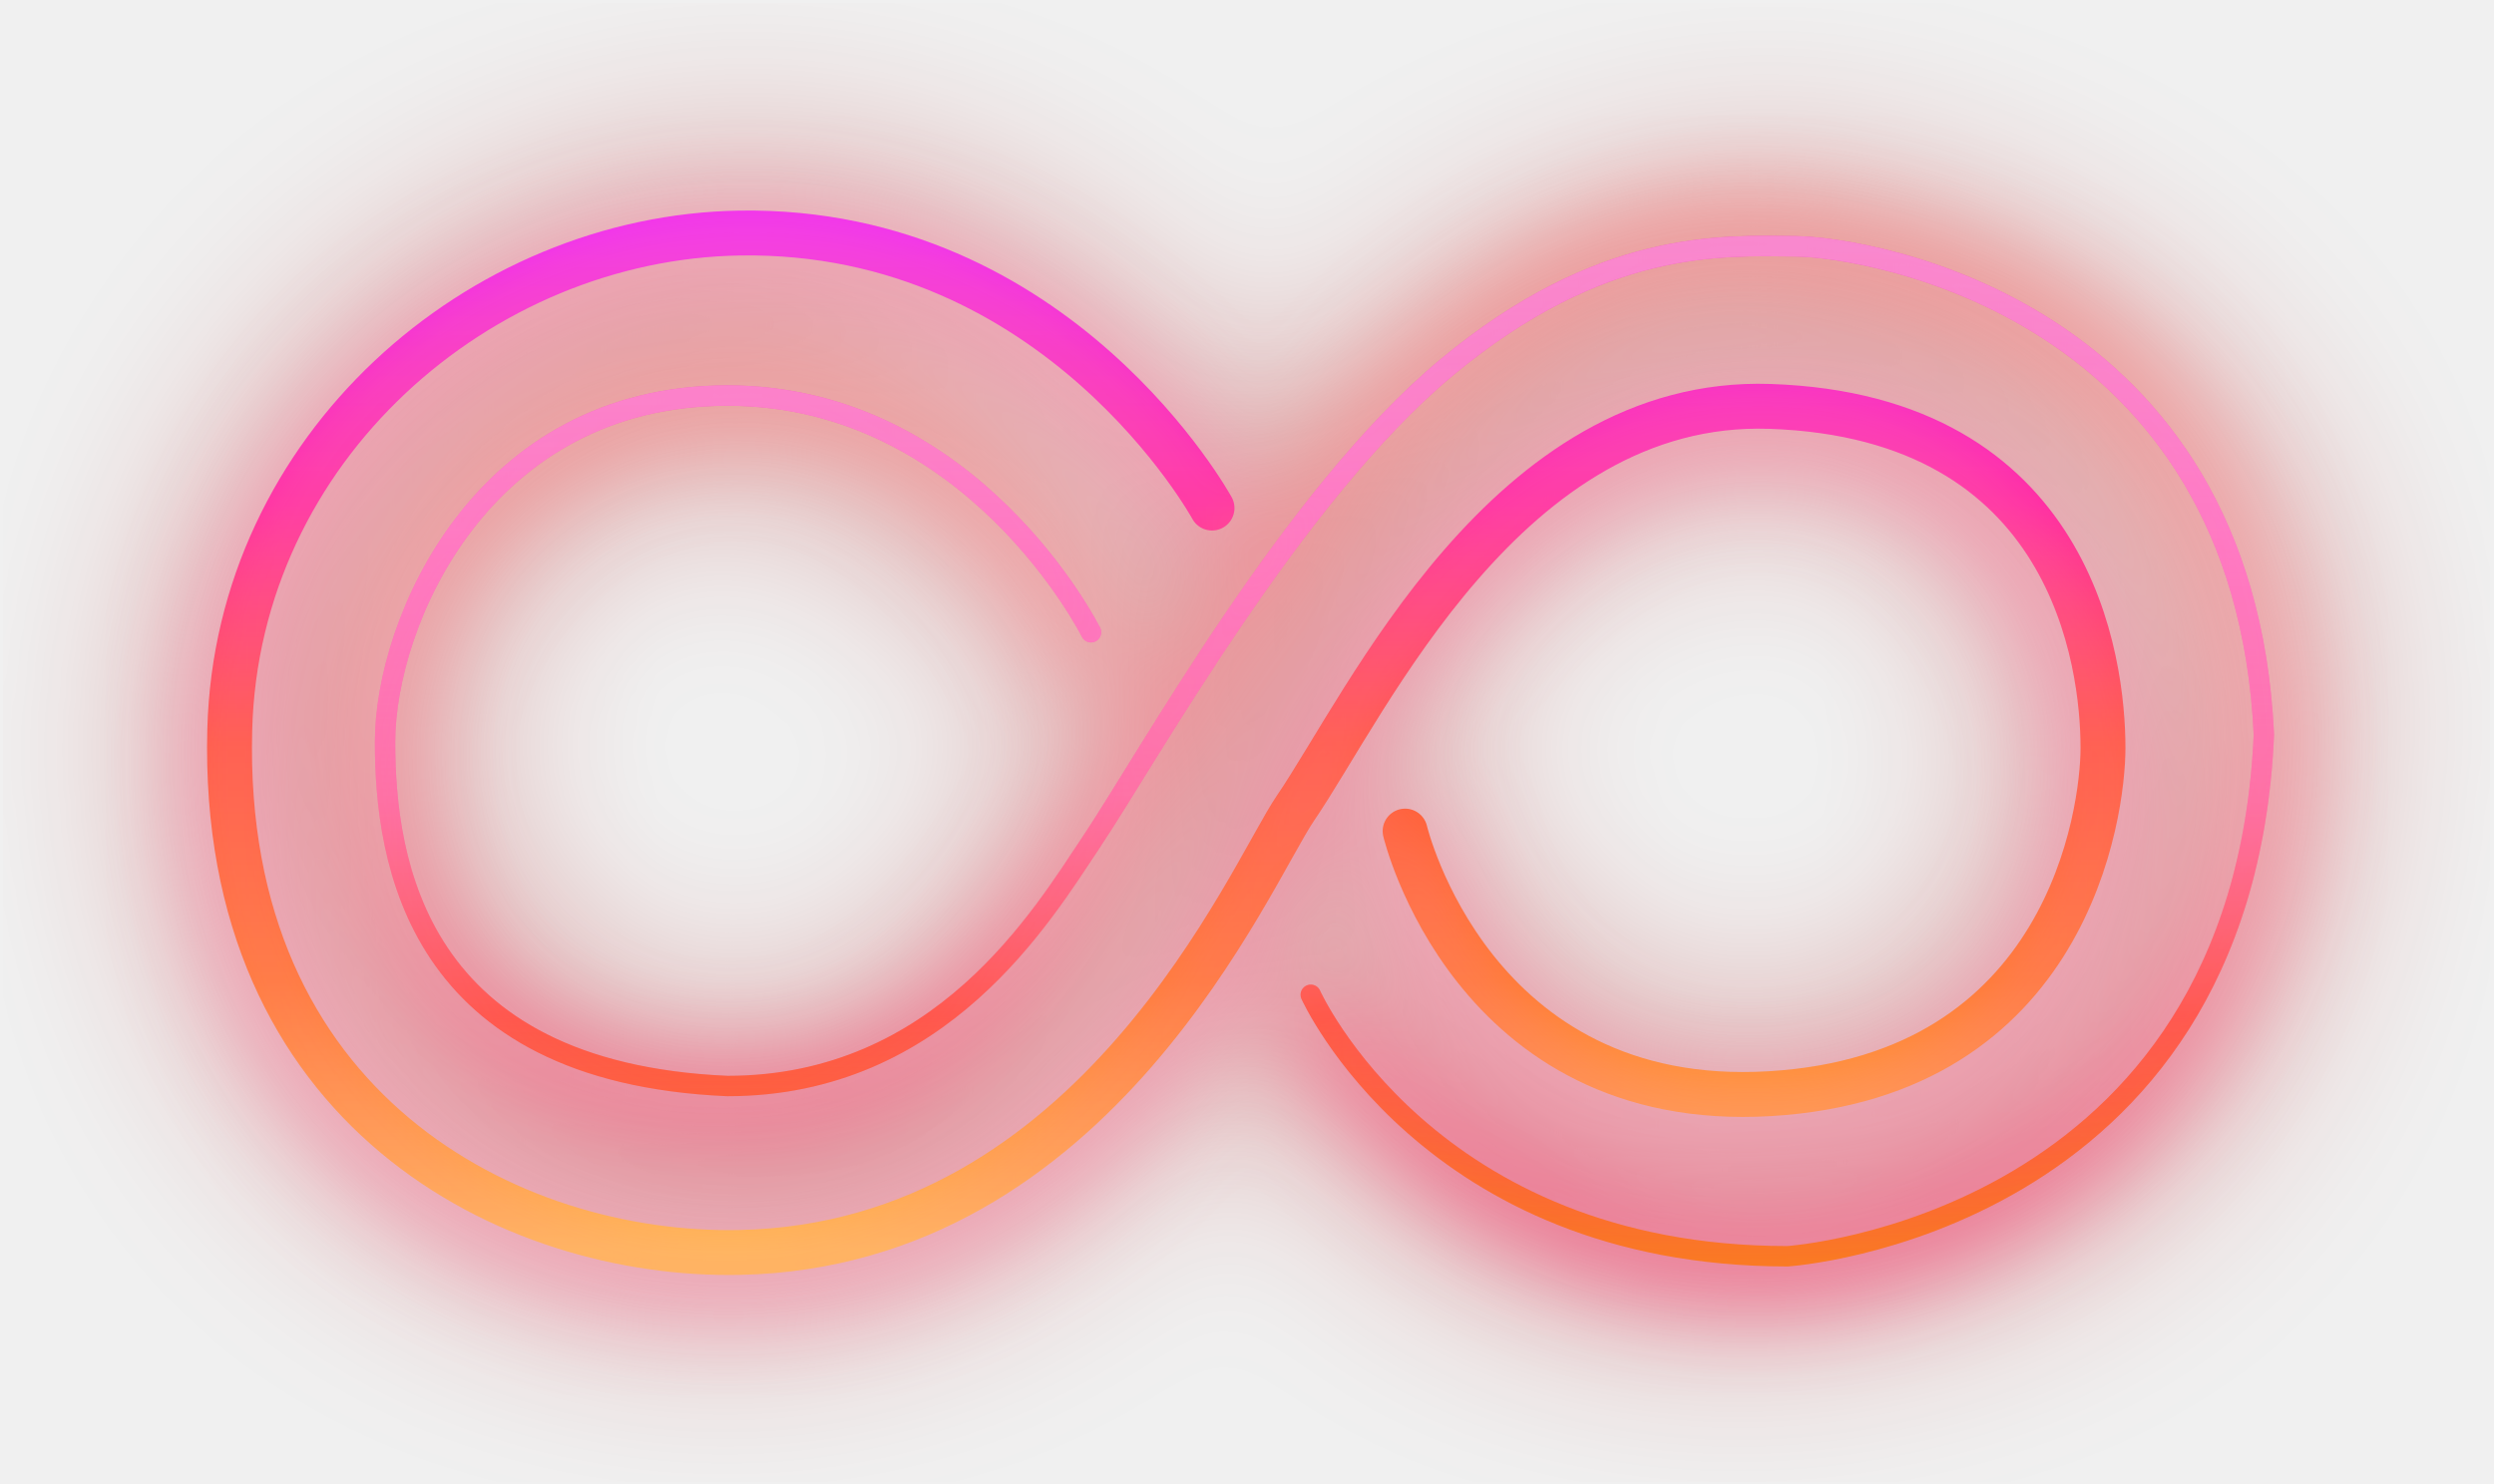
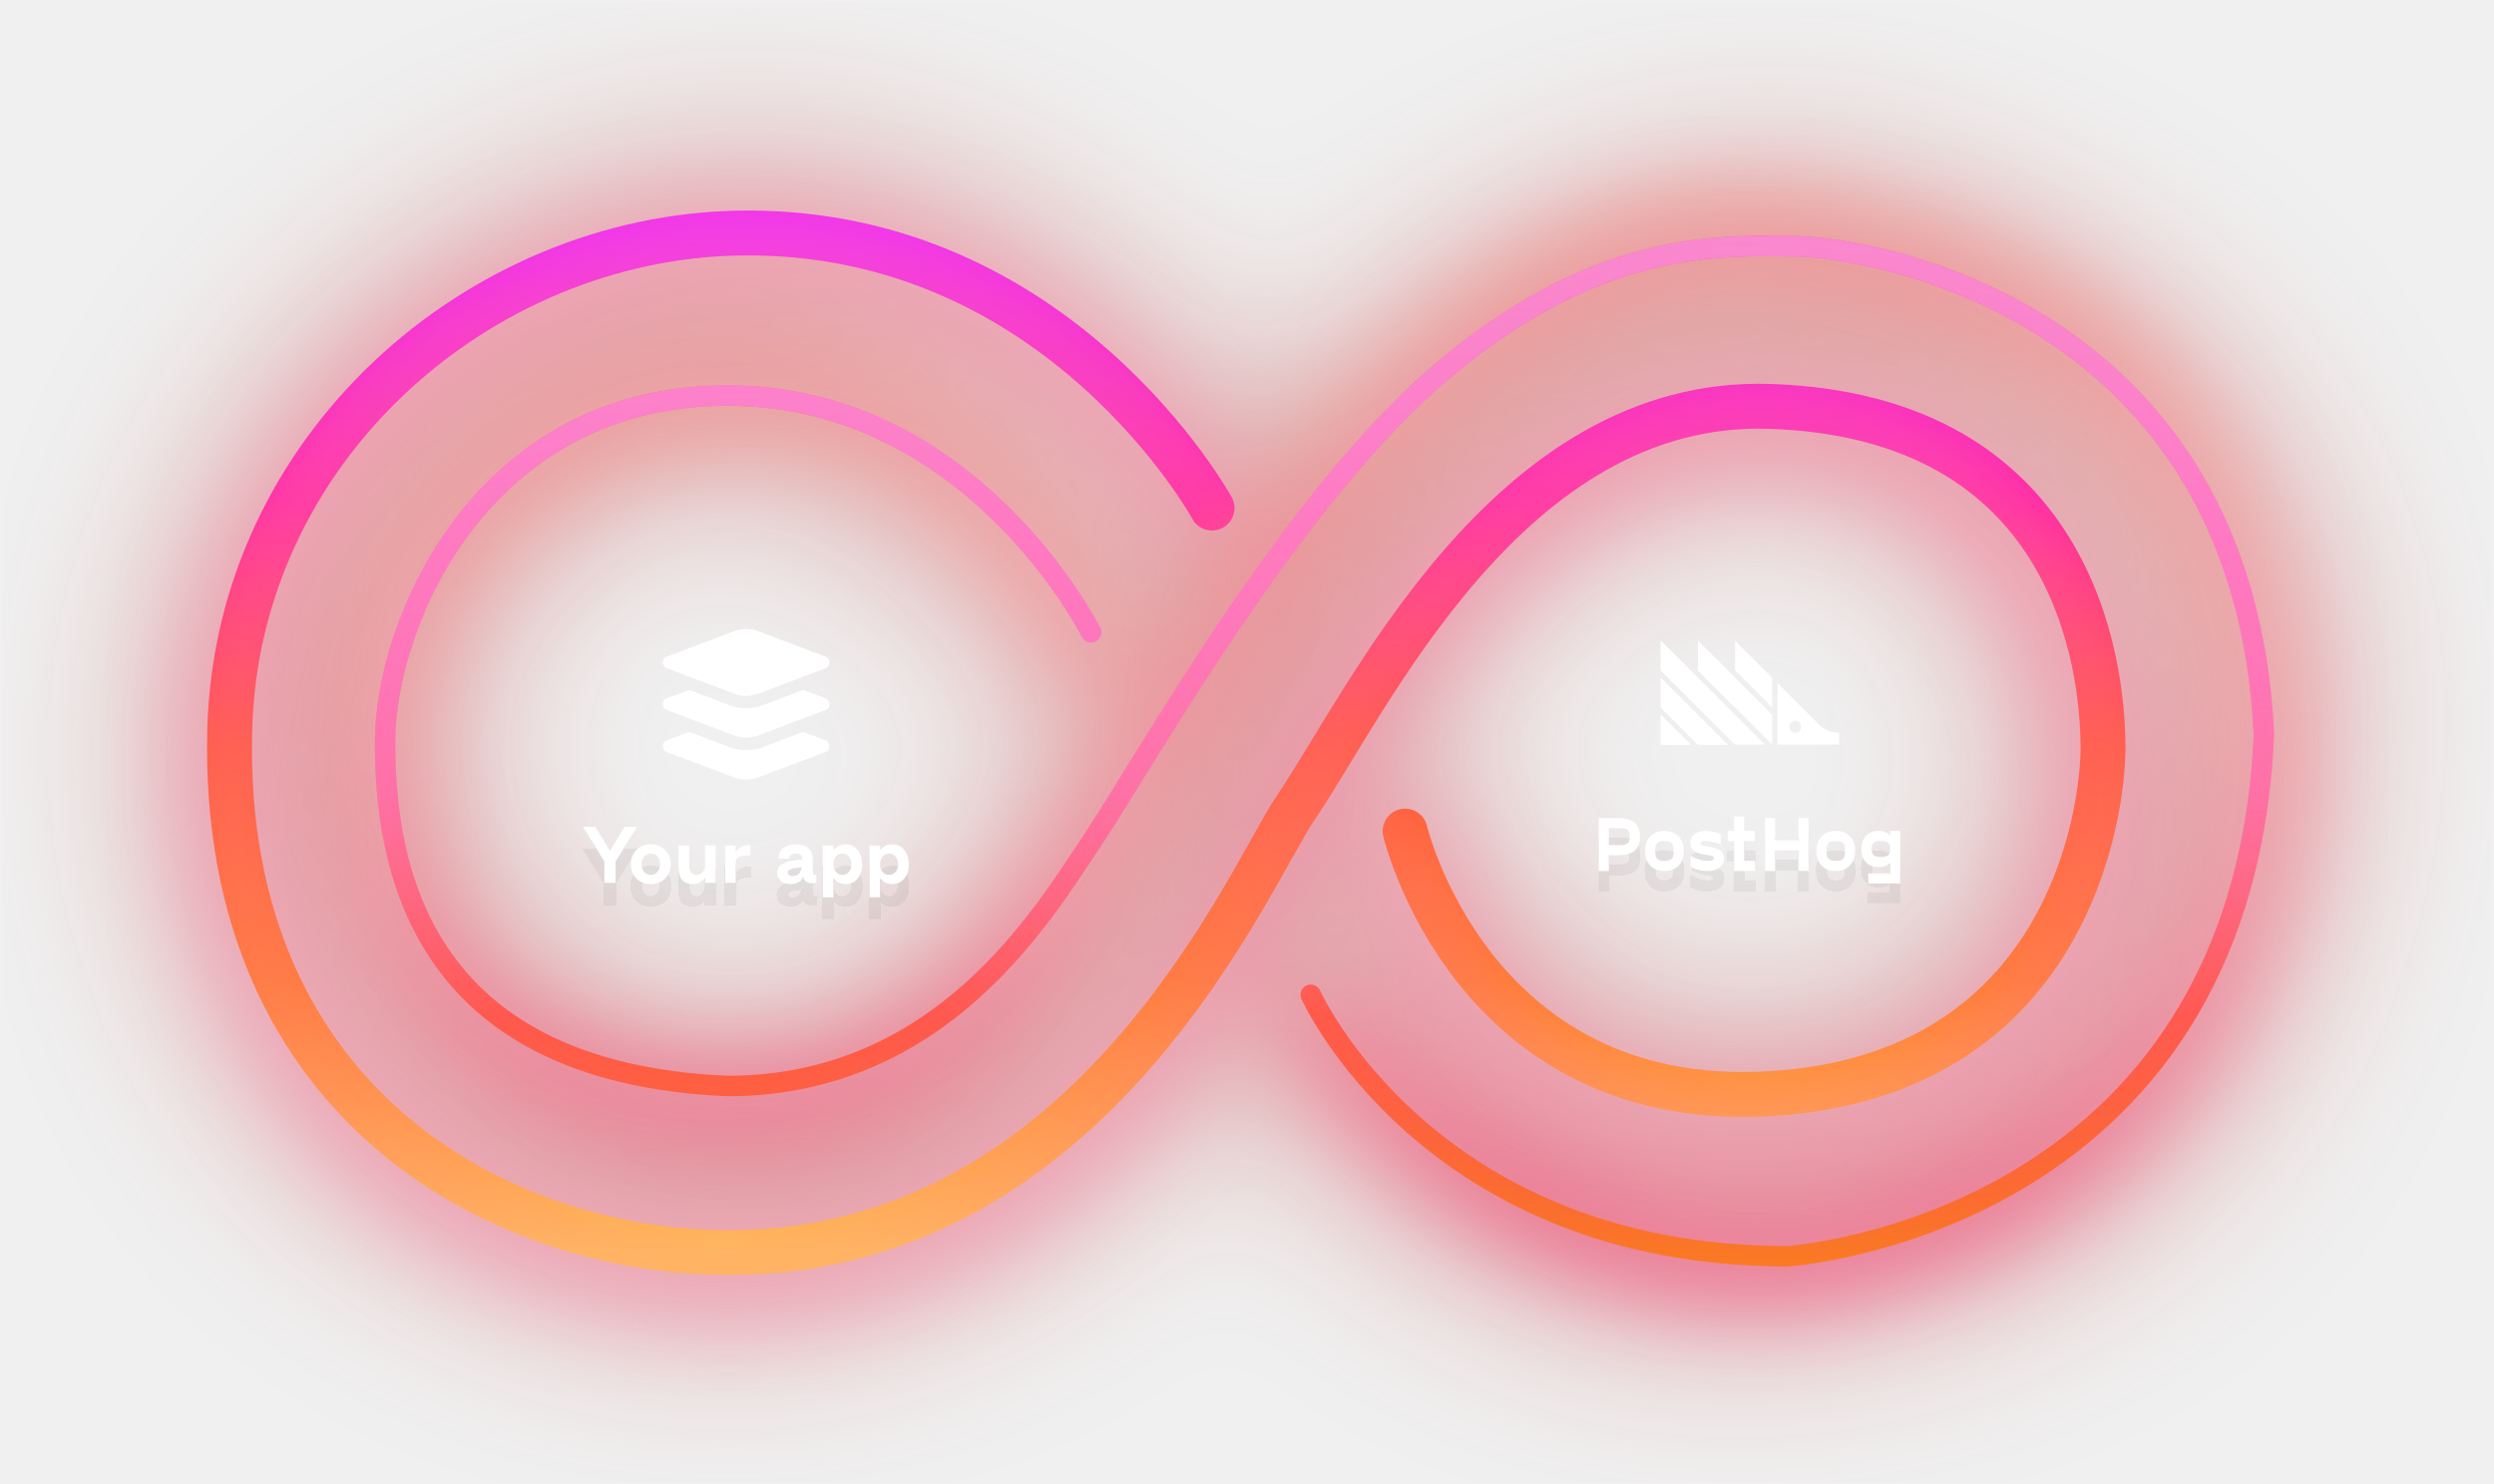
<svg xmlns="http://www.w3.org/2000/svg" width="489" height="291" viewBox="0 0 489 291" fill="none">
  <g filter="url(#filter0_f)">
    <path d="M237.554 98.926C237.554 98.926 207.545 44.028 144.99 45.013C93.981 45.816 46.479 87.128 45.048 142.381C43.117 216.94 100.011 245.783 144.99 244.852C221.594 243.264 251.86 156.657 251.86 156.657C251.86 156.657 287.498 77.015 346.881 78.995C406.265 80.974 412.17 145.954 412.17 145.954C412.17 145.954 413.392 212.411 348.47 216.268C282 220.217 273.64 158.569 273.64 158.569" stroke="#AD0000" stroke-width="8.681" stroke-linecap="round" stroke-linejoin="round" />
    <path d="M214.981 126.59C214.981 126.59 175.667 74.417 142.576 76.872C81.306 81.416 72.585 142.036 72.585 142.036C72.585 142.036 77.11 214.599 144.024 215.89C189.525 216.767 204.377 178.627 213.836 164.496C225.01 147.803 253.365 96.429 283.597 71.309C313.83 46.19 351.858 47.61 351.858 47.61C351.858 47.61 447.372 59.656 443.7 143.358C439.469 239.817 365.485 244.196 350.339 245.602C276.763 252.431 256.904 194.336 256.904 194.336" stroke="#AD0000" stroke-width="8.681" stroke-linecap="round" stroke-linejoin="round" />
  </g>
  <path d="M237.641 99.646C237.641 99.646 207.618 44.723 145.035 45.708C94.003 46.512 46.48 87.842 45.048 143.12C43.116 217.713 100.036 246.569 145.035 245.637C215 244.187 245.122 171.5 254 158.5C268 138 295.5 77.988 347.017 79.705C406.427 81.686 412.335 130 412.335 146.695C412.335 159.316 405.534 211.023 347.017 214.5C288.5 217.977 275.5 163 275.5 163" stroke="url(#paint0_linear)" stroke-width="8.803" stroke-linecap="round" stroke-linejoin="round" />
  <path d="M213.912 124C213.912 124 190.739 77.581 142.62 77.581C94.5 77.581 75.5 122 75.5 145.5C75.5 169 81.551 210.339 142.62 213C184.551 213 204.448 179.382 213.912 165.244C225.09 148.544 253.458 97.147 283.705 72.016C313.951 46.885 337.418 48.166 351.996 48.306C366.574 48.446 440 60.5 443.879 144.097C439.646 240.599 350.476 246.387 350.476 246.387C280 246.387 256.999 195.098 256.999 195.098" stroke="url(#paint1_linear)" stroke-width="4" stroke-linecap="round" stroke-linejoin="round" />
  <path d="M213.912 124C213.912 124 190.739 77.581 142.62 77.581C94.5 77.581 75.5 122 75.5 145.5C75.5 169 81.551 210.339 142.62 213C184.551 213 204.448 179.382 213.912 165.244C225.09 148.544 253.458 97.147 283.705 72.016C313.951 46.885 337.418 48.166 351.996 48.306C366.574 48.446 440 60.5 443.879 144.097C439.646 240.599 350.476 246.387 350.476 246.387C280 246.387 256.999 195.098 256.999 195.098" stroke="url(#paint2_linear)" stroke-width="4" stroke-linecap="round" stroke-linejoin="round" />
  <g filter="url(#filter1_f)">
    <path d="M237.752 103.245C237.752 103.245 207.742 48.346 145.187 49.331C94.178 50.135 46.677 91.447 45.245 146.7C43.314 221.259 100.208 250.102 145.187 249.17C221.791 247.583 252.057 160.975 252.057 160.975C252.057 160.975 287.695 81.334 347.078 83.313C406.462 85.293 412.368 150.273 412.368 150.273C412.368 150.273 413.589 216.729 348.667 220.586C282.197 224.535 273.838 162.888 273.838 162.888" stroke="#FF83A8" stroke-width="8.681" stroke-linecap="round" stroke-linejoin="round" />
    <path d="M215.179 130.908C215.179 130.908 194.5 74.5 142.5 77C89.5 81 72.781 125 72.782 146.355C72.782 161 75.585 215.709 142.5 217C188.001 217.878 205.72 179.631 215.179 165.5C226.352 148.807 253.768 96.62 284 71.5C314.233 46.381 337.809 45.226 355 48.5C376 52.5 439 61 443.897 147.677C439.5 225 373.5 245.753 350 247C291.963 250.08 257.101 198.654 257.101 198.654" stroke="#FF6D6D" stroke-width="8.681" stroke-linecap="round" stroke-linejoin="round" />
    <path d="M215.179 130.908C215.179 130.908 194.5 74.5 142.5 77C89.5 81 72.781 125 72.782 146.355C72.782 161 75.585 215.709 142.5 217C188.001 217.878 205.72 179.631 215.179 165.5C226.352 148.807 253.768 96.62 284 71.5C314.233 46.381 337.809 45.226 355 48.5C376 52.5 439 61 443.897 147.677C439.5 225 373.5 245.753 350 247C291.963 250.08 257.101 198.654 257.101 198.654" stroke="url(#paint3_linear)" stroke-width="8.681" stroke-linecap="round" stroke-linejoin="round" />
  </g>
+   <path d="M325.623 140.217L331.45 146.037H325.623V140.217ZM325.623 138.762L332.907 146.037H338.735L325.623 132.942V138.762ZM325.623 131.487L340.192 146.037H346.019L325.623 125.668V131.487ZM332.907 131.487L347.476 146.037V140.217L332.907 125.668V131.487ZM340.192 125.668V131.487L347.476 138.762V132.942L340.192 125.668Z" fill="white" />
+   <path fill-rule="evenodd" clip-rule="evenodd" d="M356.61 142.063C357.664 143.116 359.096 143.709 360.589 143.709V146.037H348.507V133.971L356.61 142.063ZM353.17 142.545C353.17 143.188 352.648 143.709 352.004 143.709C351.36 143.709 350.839 143.188 350.839 142.545C350.839 141.902 351.36 141.381 352.004 141.381C352.648 141.381 353.17 141.902 353.17 142.545Z" fill="white" />
+   <path d="M325.621 146.037H331.449L325.621 140.217V146.037Z" fill="white" />
+   <path d="M332.908 132.943L325.623 125.668V131.488L332.908 138.763V132.943Z" fill="white" />
+   <path d="M325.621 132.942V138.762L332.906 146.037V140.217L325.621 132.942Z" fill="white" />
+   <path d="M340.191 132.942L332.906 125.667V131.487L340.191 138.762V132.942Z" fill="white" />
+   <path d="M332.905 146.037H338.733L332.905 140.217V146.037Z" fill="white" />
+   <path d="M332.905 132.942V138.762L340.19 146.037V140.217L332.905 132.942Z" fill="white" />
+   <g filter="url(#filter2_d)">
+     <path d="M317.265 160.442H313.461V170.83H315.447V167.729H317.265C320.565 167.729 321.543 166.262 321.543 164.078C321.543 161.893 320.565 160.442 317.265 160.442ZM317.617 165.743H315.447V162.428H317.617C319.16 162.428 319.557 162.81 319.557 164.078C319.557 165.3 319.16 165.743 317.617 165.743ZM326.344 170.83C328.819 170.83 330.148 169.134 330.148 166.889C330.148 164.643 328.819 162.962 326.344 162.962C323.869 162.962 322.54 164.643 322.54 166.889C322.54 169.134 323.869 170.83 326.344 170.83ZM326.344 168.844C325 168.844 324.526 168.416 324.526 166.889C324.526 165.361 325 164.948 326.344 164.948C327.688 164.948 328.162 165.361 328.162 166.889C328.162 168.416 327.688 168.844 326.344 168.844ZM331.435 170.005C332.551 170.601 333.635 170.83 334.827 170.83C336.538 170.83 338.005 170.082 338.005 168.371C338.005 166.873 337.134 166.43 334.842 166.018C333.62 165.789 333.421 165.728 333.421 165.376C333.421 165.071 333.681 164.948 334.231 164.948C335.071 164.948 336.278 165.193 337.394 165.59V163.604C336.645 163.237 335.408 162.962 334.384 162.962C332.749 162.962 331.435 163.757 331.435 165.254C331.435 166.629 332.123 167.301 334.521 167.653C335.744 167.851 336.019 167.912 336.019 168.309C336.019 168.661 335.713 168.844 334.98 168.844C333.849 168.844 332.826 168.569 331.435 167.851V170.005ZM344.073 164.948V162.962H341.98V160.136H339.994V162.962H338.772V164.948H339.994V170.83H344.073V168.844H341.98V164.948H344.073ZM352.614 160.442V164.796H348.046V160.442H346.06V170.83H348.046V166.782H352.614V170.83H354.6V160.442H352.614ZM359.942 170.83C362.417 170.83 363.746 169.134 363.746 166.889C363.746 164.643 362.417 162.962 359.942 162.962C357.467 162.962 356.138 164.643 356.138 166.889C356.138 169.134 357.467 170.83 359.942 170.83ZM359.942 168.844C358.598 168.844 358.124 168.416 358.124 166.889C358.124 165.361 358.598 164.948 359.942 164.948C361.287 164.948 361.76 165.361 361.76 166.889C361.76 168.416 361.287 168.844 359.942 168.844ZM370.593 162.962V163.803C370.134 163.375 369.462 162.962 368.362 162.962C366.07 162.962 364.97 164.536 364.97 166.507C364.97 168.493 366.07 170.066 368.362 170.066C369.462 170.066 370.134 169.654 370.593 169.226V171.289H366.315V173.275H372.579V162.962H370.593ZM368.775 168.08C367.43 168.08 366.957 167.698 366.957 166.507C366.957 165.33 367.43 164.948 368.775 164.948C370.119 164.948 370.593 165.33 370.593 166.507C370.593 167.698 370.119 168.08 368.775 168.08Z" fill="white" />
+   </g>
+   <g clip-path="url(#clip0)">
+     <g clip-path="url(#clip1)">
+       <path d="M161.883 145.199L157.48 143.547L149.533 146.54C148.501 146.952 147.365 147.124 146.3 147.124C145.199 147.124 144.099 146.918 143.067 146.54L135.12 143.547L130.716 145.199C129.994 145.474 129.96 146.127 129.96 146.334C129.96 146.541 130.028 147.194 130.716 147.47L143.925 152.458C145.438 153.042 147.158 153.042 148.672 152.458L161.881 147.47C162.604 147.194 162.637 146.541 162.637 146.334C162.639 146.127 162.57 145.473 161.882 145.199H161.883Z" fill="white" />
+       <path d="M161.883 136.976L157.48 135.325L149.533 138.317C148.501 138.73 147.365 138.902 146.3 138.902C145.199 138.902 144.099 138.695 143.067 138.317L135.12 135.325L130.716 136.976C129.994 137.252 129.96 137.905 129.96 138.112C129.96 138.319 130.028 138.972 130.716 139.247L143.925 144.235C145.438 144.82 147.158 144.82 148.672 144.235L161.881 139.247C162.604 138.972 162.637 138.319 162.637 138.112C162.639 137.905 162.57 137.252 161.882 136.976H161.883Z" fill="white" />
+       <path d="M130.72 131.06L143.93 136.048C145.443 136.632 147.163 136.632 148.678 136.048L161.886 131.06C162.609 130.785 162.643 130.097 162.643 129.925C162.643 129.718 162.574 129.065 161.886 128.789L148.676 123.801C147.163 123.217 145.443 123.217 143.929 123.801L130.72 128.789C129.997 129.065 129.964 129.718 129.964 129.925C129.964 130.097 130.032 130.785 130.72 131.06Z" fill="white" />
+     </g>
+   </g>
+   <g filter="url(#filter3_d)">
+     <path d="M118.503 173.163H120.705V168.844L124.926 162.153H122.498L119.604 166.853L116.711 162.153H114.283L118.503 168.844V173.163ZM127.605 173.389C129.906 173.389 131.529 171.766 131.529 169.479C131.529 167.206 129.906 165.597 127.605 165.597C125.304 165.597 123.695 167.206 123.695 169.479C123.695 171.766 125.304 173.389 127.605 173.389ZM127.605 171.582C126.546 171.582 125.798 170.707 125.798 169.479C125.798 168.265 126.546 167.404 127.605 167.404C128.678 167.404 129.426 168.265 129.426 169.479C129.426 170.707 128.678 171.582 127.605 171.582ZM140.33 165.823H138.241V169.578C138.241 170.792 137.606 171.582 136.589 171.582C135.686 171.582 135.149 170.933 135.149 169.86V165.823H133.032V169.973C133.032 172.217 133.921 173.389 135.756 173.389C136.928 173.389 137.747 172.895 138.241 172.104V173.163H140.33V165.823ZM142.187 173.163H144.248V169.196C144.248 167.87 145.646 167.757 147.128 167.757V165.738C145.702 165.738 144.728 166.218 144.248 167.206V165.823H142.187V173.163ZM155.038 173.389C156.295 173.389 157.085 172.824 157.452 171.907C157.636 172.909 158.44 173.474 160.064 173.107V171.61C159.485 171.667 159.372 171.455 159.372 170.848V168.364C159.372 166.627 158.158 165.597 156.012 165.597C153.895 165.597 152.653 166.641 152.653 168.406H154.714C154.714 167.771 155.18 167.404 155.984 167.404C156.859 167.404 157.297 167.757 157.283 168.364V168.589L155.561 168.787C153.528 169.027 152.356 169.86 152.356 171.201C152.356 172.316 153.147 173.389 155.038 173.389ZM155.462 171.836C154.813 171.836 154.46 171.54 154.46 171.088C154.46 170.552 155.151 170.354 156.478 170.185L157.198 170.1C157.071 171.088 156.464 171.836 155.462 171.836ZM161.321 175.986H163.41V172.203C163.918 172.951 164.723 173.389 165.88 173.389C167.729 173.389 169.042 171.78 169.042 169.521C169.042 167.22 167.729 165.597 165.88 165.597C164.723 165.597 163.918 166.035 163.41 166.783V165.823H161.321V175.986ZM165.16 171.582C164.13 171.582 163.396 170.721 163.396 169.507C163.396 168.279 164.13 167.404 165.16 167.404C166.205 167.404 166.939 168.279 166.939 169.507C166.939 170.721 166.205 171.582 165.16 171.582ZM170.474 175.986H172.563V172.203C173.071 172.951 173.876 173.389 175.033 173.389C176.882 173.389 178.195 171.78 178.195 169.521C178.195 167.22 176.882 165.597 175.033 165.597C173.876 165.597 173.071 166.035 172.563 166.783V165.823H170.474V175.986ZM174.313 171.582C173.283 171.582 172.549 170.721 172.549 169.507C172.549 168.279 173.283 167.404 174.313 167.404C175.358 167.404 176.092 168.279 176.092 169.507C176.092 170.721 175.358 171.582 174.313 171.582Z" fill="white" />
+   </g>
  <defs>
    <filter id="filter0_f" x="0.66" y="0.66" width="487.484" height="289.841" filterUnits="userSpaceOnUse" color-interpolation-filters="sRGB">
      <feFlood flood-opacity="0" result="BackgroundImageFix" />
      <feBlend mode="normal" in="SourceGraphic" in2="BackgroundImageFix" result="shape" />
      <feGaussianBlur stdDeviation="20" result="effect1_foregroundBlur" />
    </filter>
    <filter id="filter1_f" x="20.857" y="22.839" width="447.381" height="250.694" filterUnits="userSpaceOnUse" color-interpolation-filters="sRGB">
      <feFlood flood-opacity="0" result="BackgroundImageFix" />
      <feBlend mode="normal" in="SourceGraphic" in2="BackgroundImageFix" result="shape" />
      <feGaussianBlur stdDeviation="10" result="effect1_foregroundBlur" />
+     </filter>
+     <filter id="filter2_d" x="313.461" y="160.136" width="59.117" height="17.017" filterUnits="userSpaceOnUse" color-interpolation-filters="sRGB">
+       <feFlood flood-opacity="0" result="BackgroundImageFix" />
+       <feColorMatrix in="SourceAlpha" type="matrix" values="0 0 0 0 0 0 0 0 0 0 0 0 0 0 0 0 0 0 127 0" />
+       <feOffset dy="3.878" />
+       <feColorMatrix type="matrix" values="0 0 0 0 0 0 0 0 0 0 0 0 0 0 0 0 0 0 0.05 0" />
+       <feBlend mode="normal" in2="BackgroundImageFix" result="effect1_dropShadow" />
+       <feBlend mode="normal" in="SourceGraphic" in2="effect1_dropShadow" result="shape" />
+     </filter>
+     <filter id="filter3_d" x="114.283" y="162.153" width="63.912" height="18.133" filterUnits="userSpaceOnUse" color-interpolation-filters="sRGB">
+       <feFlood flood-opacity="0" result="BackgroundImageFix" />
+       <feColorMatrix in="SourceAlpha" type="matrix" values="0 0 0 0 0 0 0 0 0 0 0 0 0 0 0 0 0 0 127 0" />
+       <feOffset dy="4.3" />
+       <feColorMatrix type="matrix" values="0 0 0 0 0 0 0 0 0 0 0 0 0 0 0 0 0 0 0.05 0" />
+       <feBlend mode="normal" in2="BackgroundImageFix" result="effect1_dropShadow" />
+       <feBlend mode="normal" in="SourceGraphic" in2="effect1_dropShadow" result="shape" />
    </filter>
    <linearGradient id="paint0_linear" x1="228.669" y1="45.695" x2="228.669" y2="245.658" gradientUnits="userSpaceOnUse">
      <stop stop-color="#ED1EFF" />
      <stop offset="0.266" stop-color="#FF1AA3" />
      <stop offset="0.5" stop-color="#FF4F29" />
      <stop offset="0.734" stop-color="#FF7916" />
      <stop offset="1" stop-color="#FFCC40" />
    </linearGradient>
    <linearGradient id="paint1_linear" x1="258.29" y1="48.291" x2="258.29" y2="246.946" gradientUnits="userSpaceOnUse">
      <stop stop-color="#EB09FF" />
      <stop offset="0.286" stop-color="#FF14CB" />
      <stop offset="0.542" stop-color="#FD3A96" />
      <stop offset="0.76" stop-color="#FF4017" />
      <stop offset="1" stop-color="#F7A501" />
    </linearGradient>
    <linearGradient id="paint2_linear" x1="258.296" y1="48.254" x2="258.296" y2="246.946" gradientUnits="userSpaceOnUse">
      <stop stop-color="white" stop-opacity="0.57" />
      <stop offset="1" stop-color="white" stop-opacity="0" />
    </linearGradient>
    <linearGradient id="paint3_linear" x1="258" y1="237" x2="258" y2="52" gradientUnits="userSpaceOnUse">
      <stop stop-color="#FF2465" />
      <stop offset="1" stop-color="white" stop-opacity="0" />
    </linearGradient>
+     <clipPath id="clip0">
+       <rect width="40.132" height="40.132" fill="white" transform="translate(126.234 118.046)" />
+     </clipPath>
+     <clipPath id="clip1">
+       <rect width="34.399" height="34.399" fill="white" transform="translate(129.101 120.913)" />
+     </clipPath>
  </defs>
</svg>
